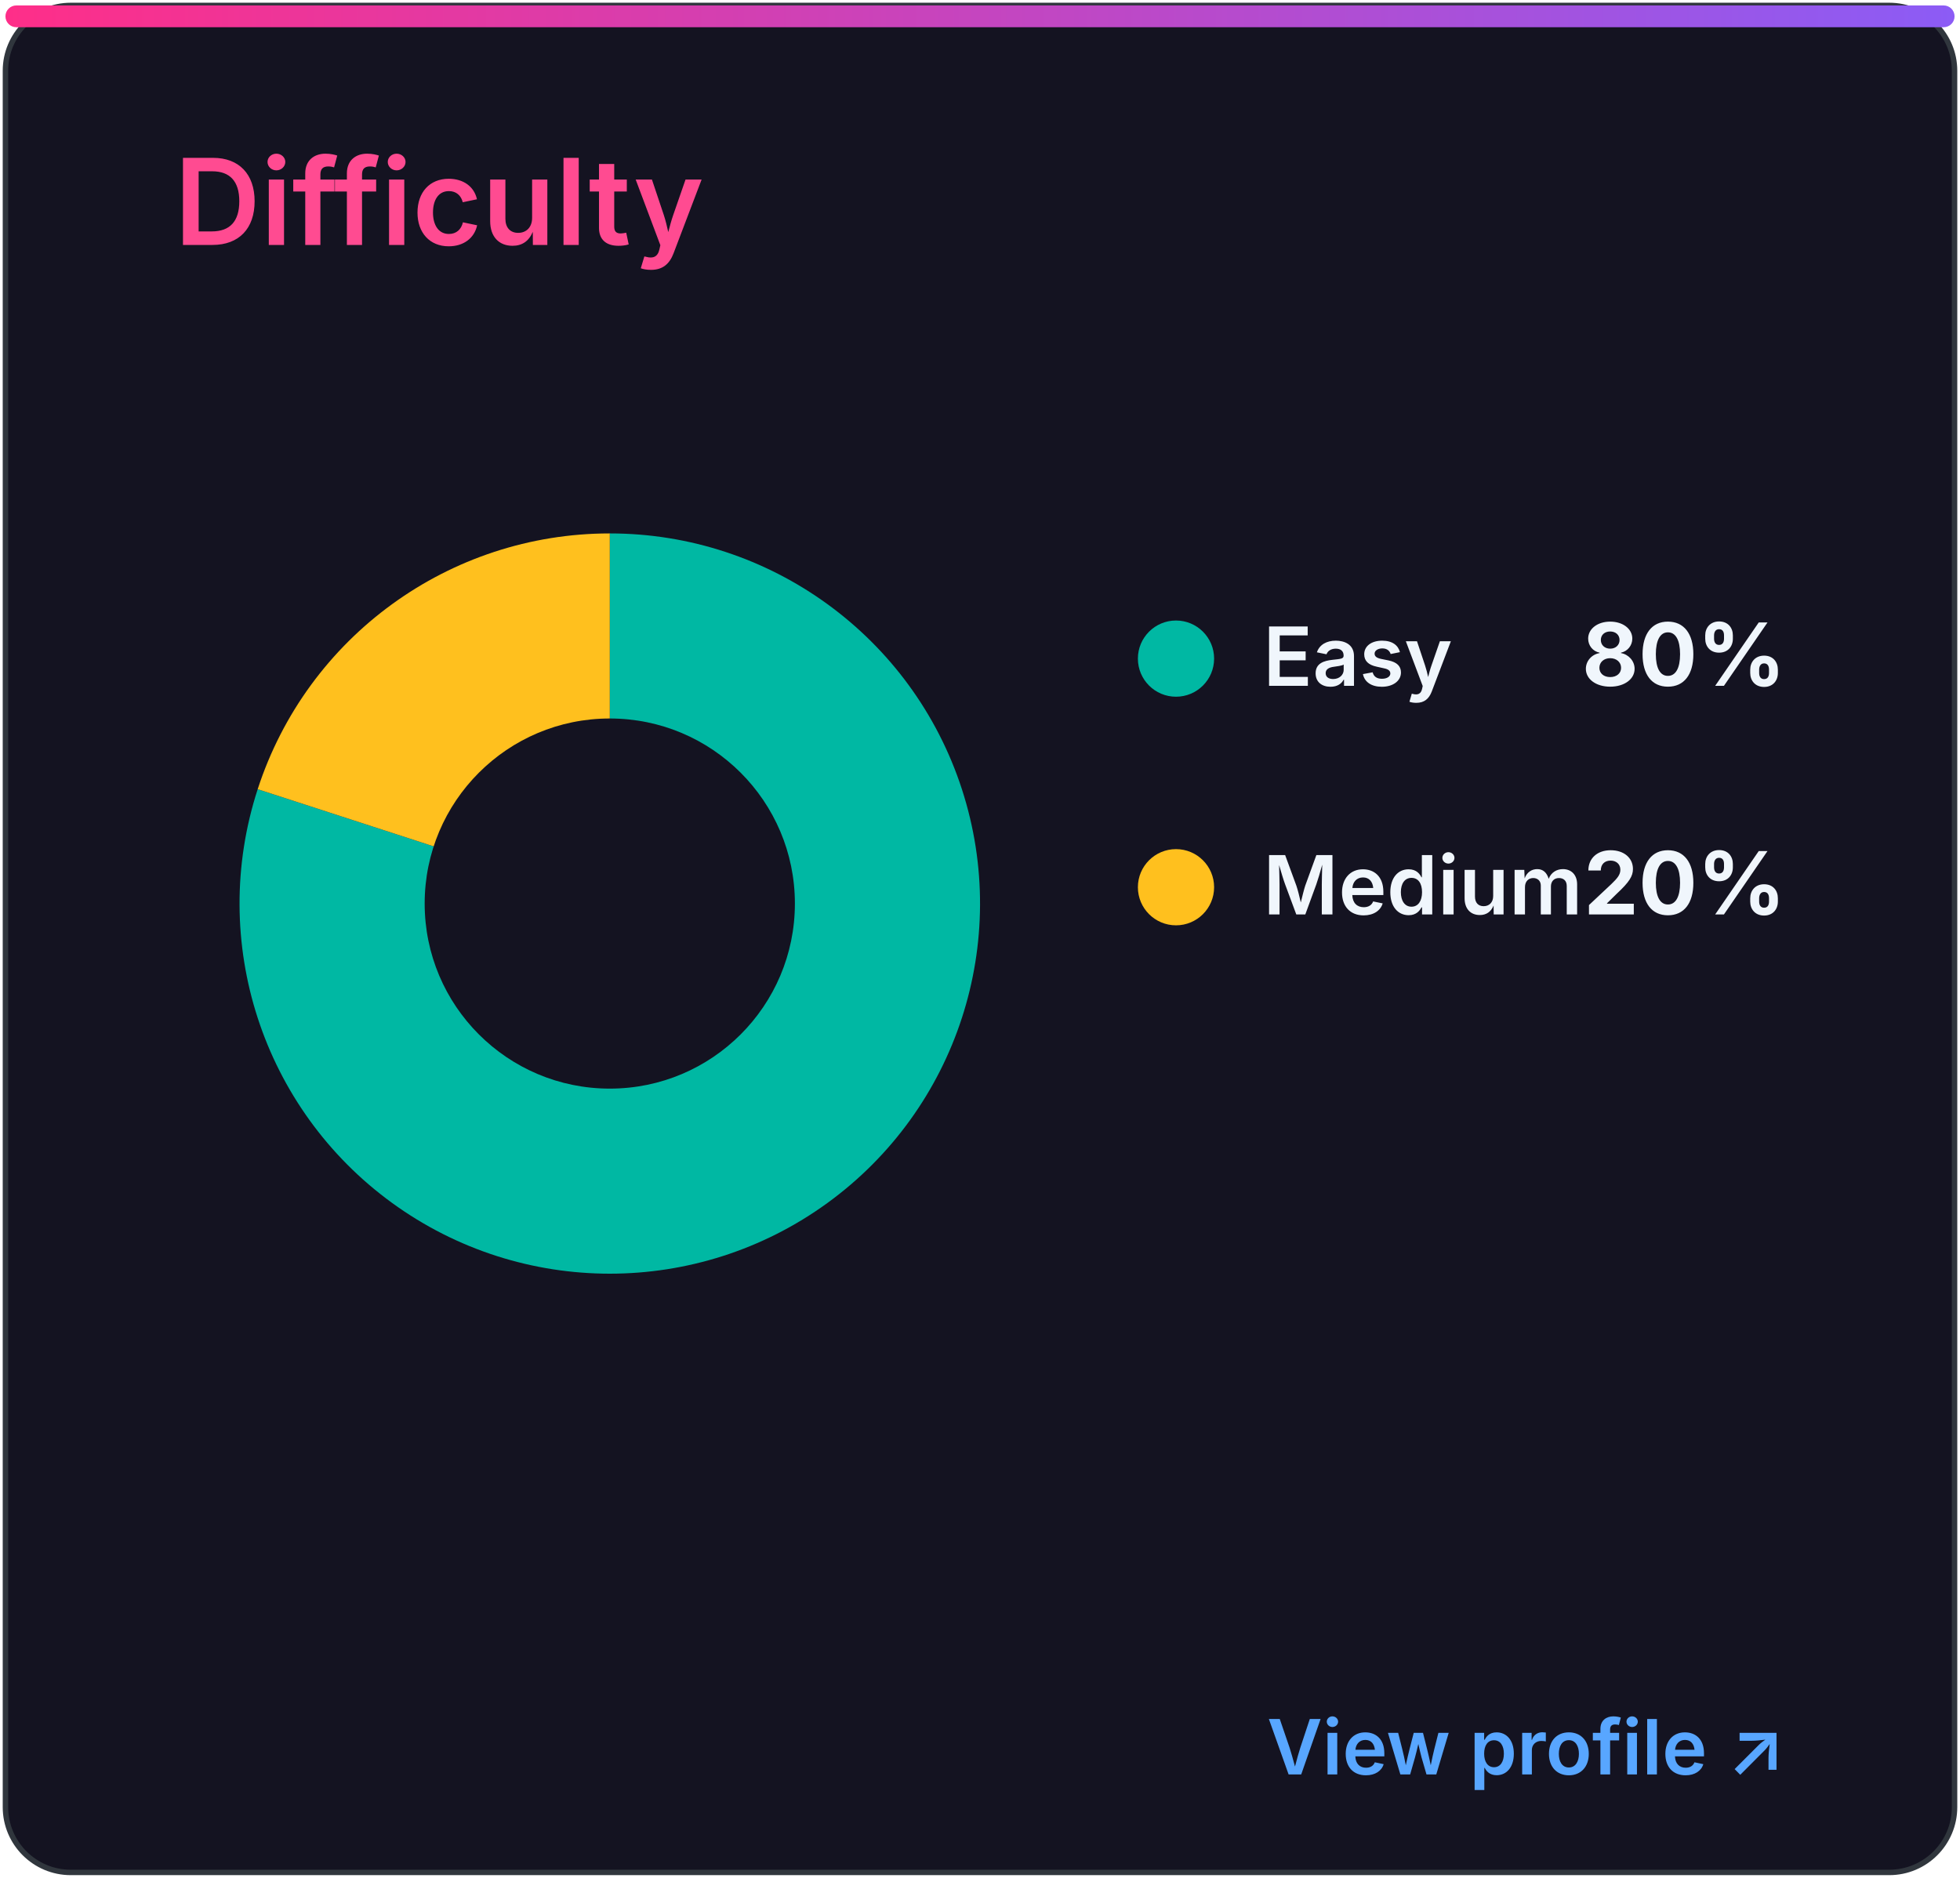
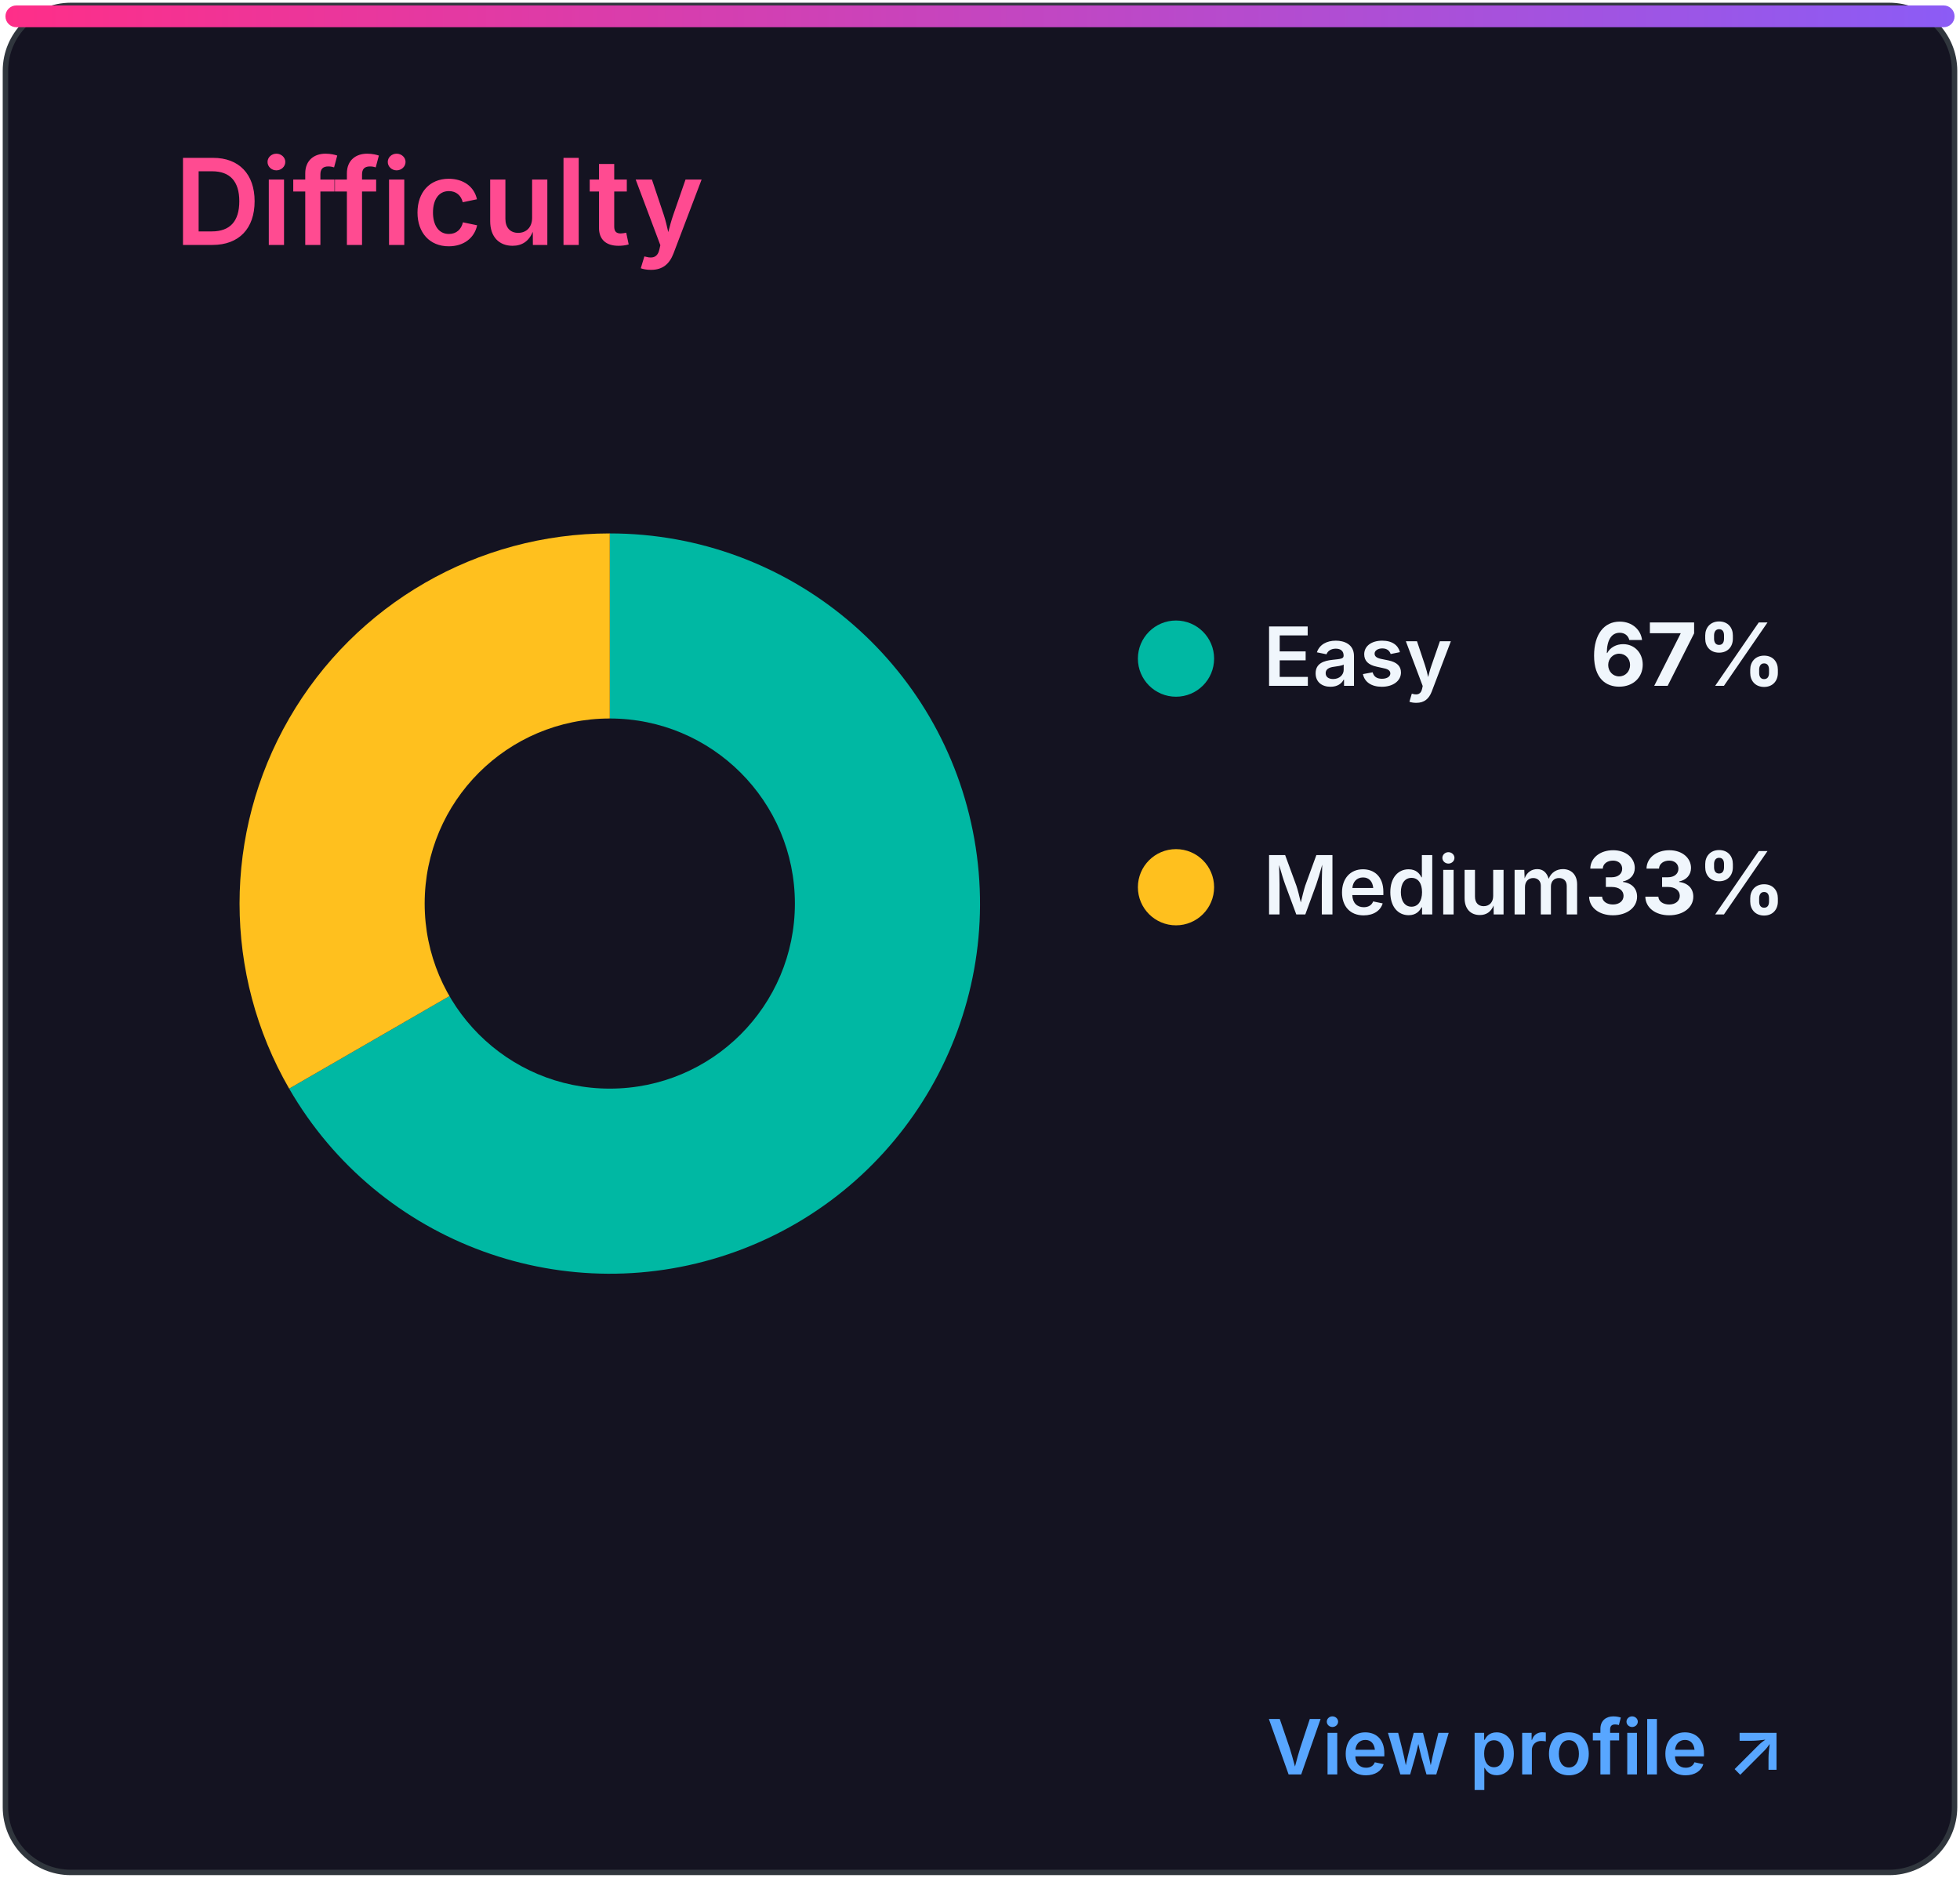
<svg xmlns="http://www.w3.org/2000/svg" width="360" height="345" viewBox="0 0 360 345" role="img" aria-labelledby="title desc">
  <defs>
    <linearGradient id="accent" x1="0" x2="1">
      <stop stop-color="#ff2e88" />
      <stop offset="1" stop-color="#8b5cf6" />
    </linearGradient>
    <clipPath id="bar">
      <rect x="32" y="82" width="296" height="8" rx="4" />
    </clipPath>
    <style>
.heading{font:600 22px -apple-system,BlinkMacSystemFont,'Segoe UI',sans-serif;fill:#ff4b91}
.eyebrow{font:600 10px -apple-system,BlinkMacSystemFont,'Segoe UI',sans-serif;letter-spacing:1.2px;fill:#8b949e}
.total{font:700 52px -apple-system,BlinkMacSystemFont,'Segoe UI',sans-serif;fill:#f0f6fc}
.metric{font:600 15px -apple-system,BlinkMacSystemFont,'Segoe UI',sans-serif;fill:#f0f6fc}
.count{font:700 16px -apple-system,BlinkMacSystemFont,'Segoe UI',sans-serif;fill:#f0f6fc}
.muted{font:500 13px -apple-system,BlinkMacSystemFont,'Segoe UI',sans-serif;fill:#8b949e}
.language{font:700 31px -apple-system,BlinkMacSystemFont,'Segoe UI',sans-serif;fill:#f0f6fc}
.link{font:600 14px -apple-system,BlinkMacSystemFont,'Segoe UI',sans-serif;fill:#58a6ff}
</style>
  </defs>
  <rect x="1" y="1" width="358" height="343" rx="12" fill="#141321" stroke="#30363d" />
  <rect x="1" y="1" width="358" height="4" rx="2" fill="url(#accent)" />
  <text x="32" y="45" class="heading">Difficulty</text>
-   <path d="M 112 166 L 112.00 98.00 A 68 68 0 1 1 47.33 144.99 Z" fill="#00b8a3" />
-   <path d="M 112 166 L 47.33 144.99 A 68 68 0 0 1 112.00 98.00 Z" fill="#ffc01e" />
+   <path d="M 112 166 L 112.00 98.00 A 68 68 0 1 1 53.11 200.00 Z" fill="#00b8a3" />
+   <path d="M 112 166 L 53.11 200.00 A 68 68 0 0 1 112.00 98.00 Z" fill="#ffc01e" />
  <circle cx="112" cy="166" r="34" fill="#141321" />
  <circle cx="216" cy="121" r="7" fill="#00b8a3" />
  <text x="232" y="126" class="metric">Easy</text>
-   <text x="328" y="126" class="count" text-anchor="end">80%</text>
+   <text x="328" y="126" class="count" text-anchor="end">67%</text>
  <circle cx="216" cy="163" r="7" fill="#ffc01e" />
  <text x="232" y="168" class="metric">Medium</text>
-   <text x="328" y="168" class="count" text-anchor="end">20%</text>
+   <text x="328" y="168" class="count" text-anchor="end">33%</text>
  <text x="328" y="326" class="link" text-anchor="end">View profile ↗</text>
</svg>
